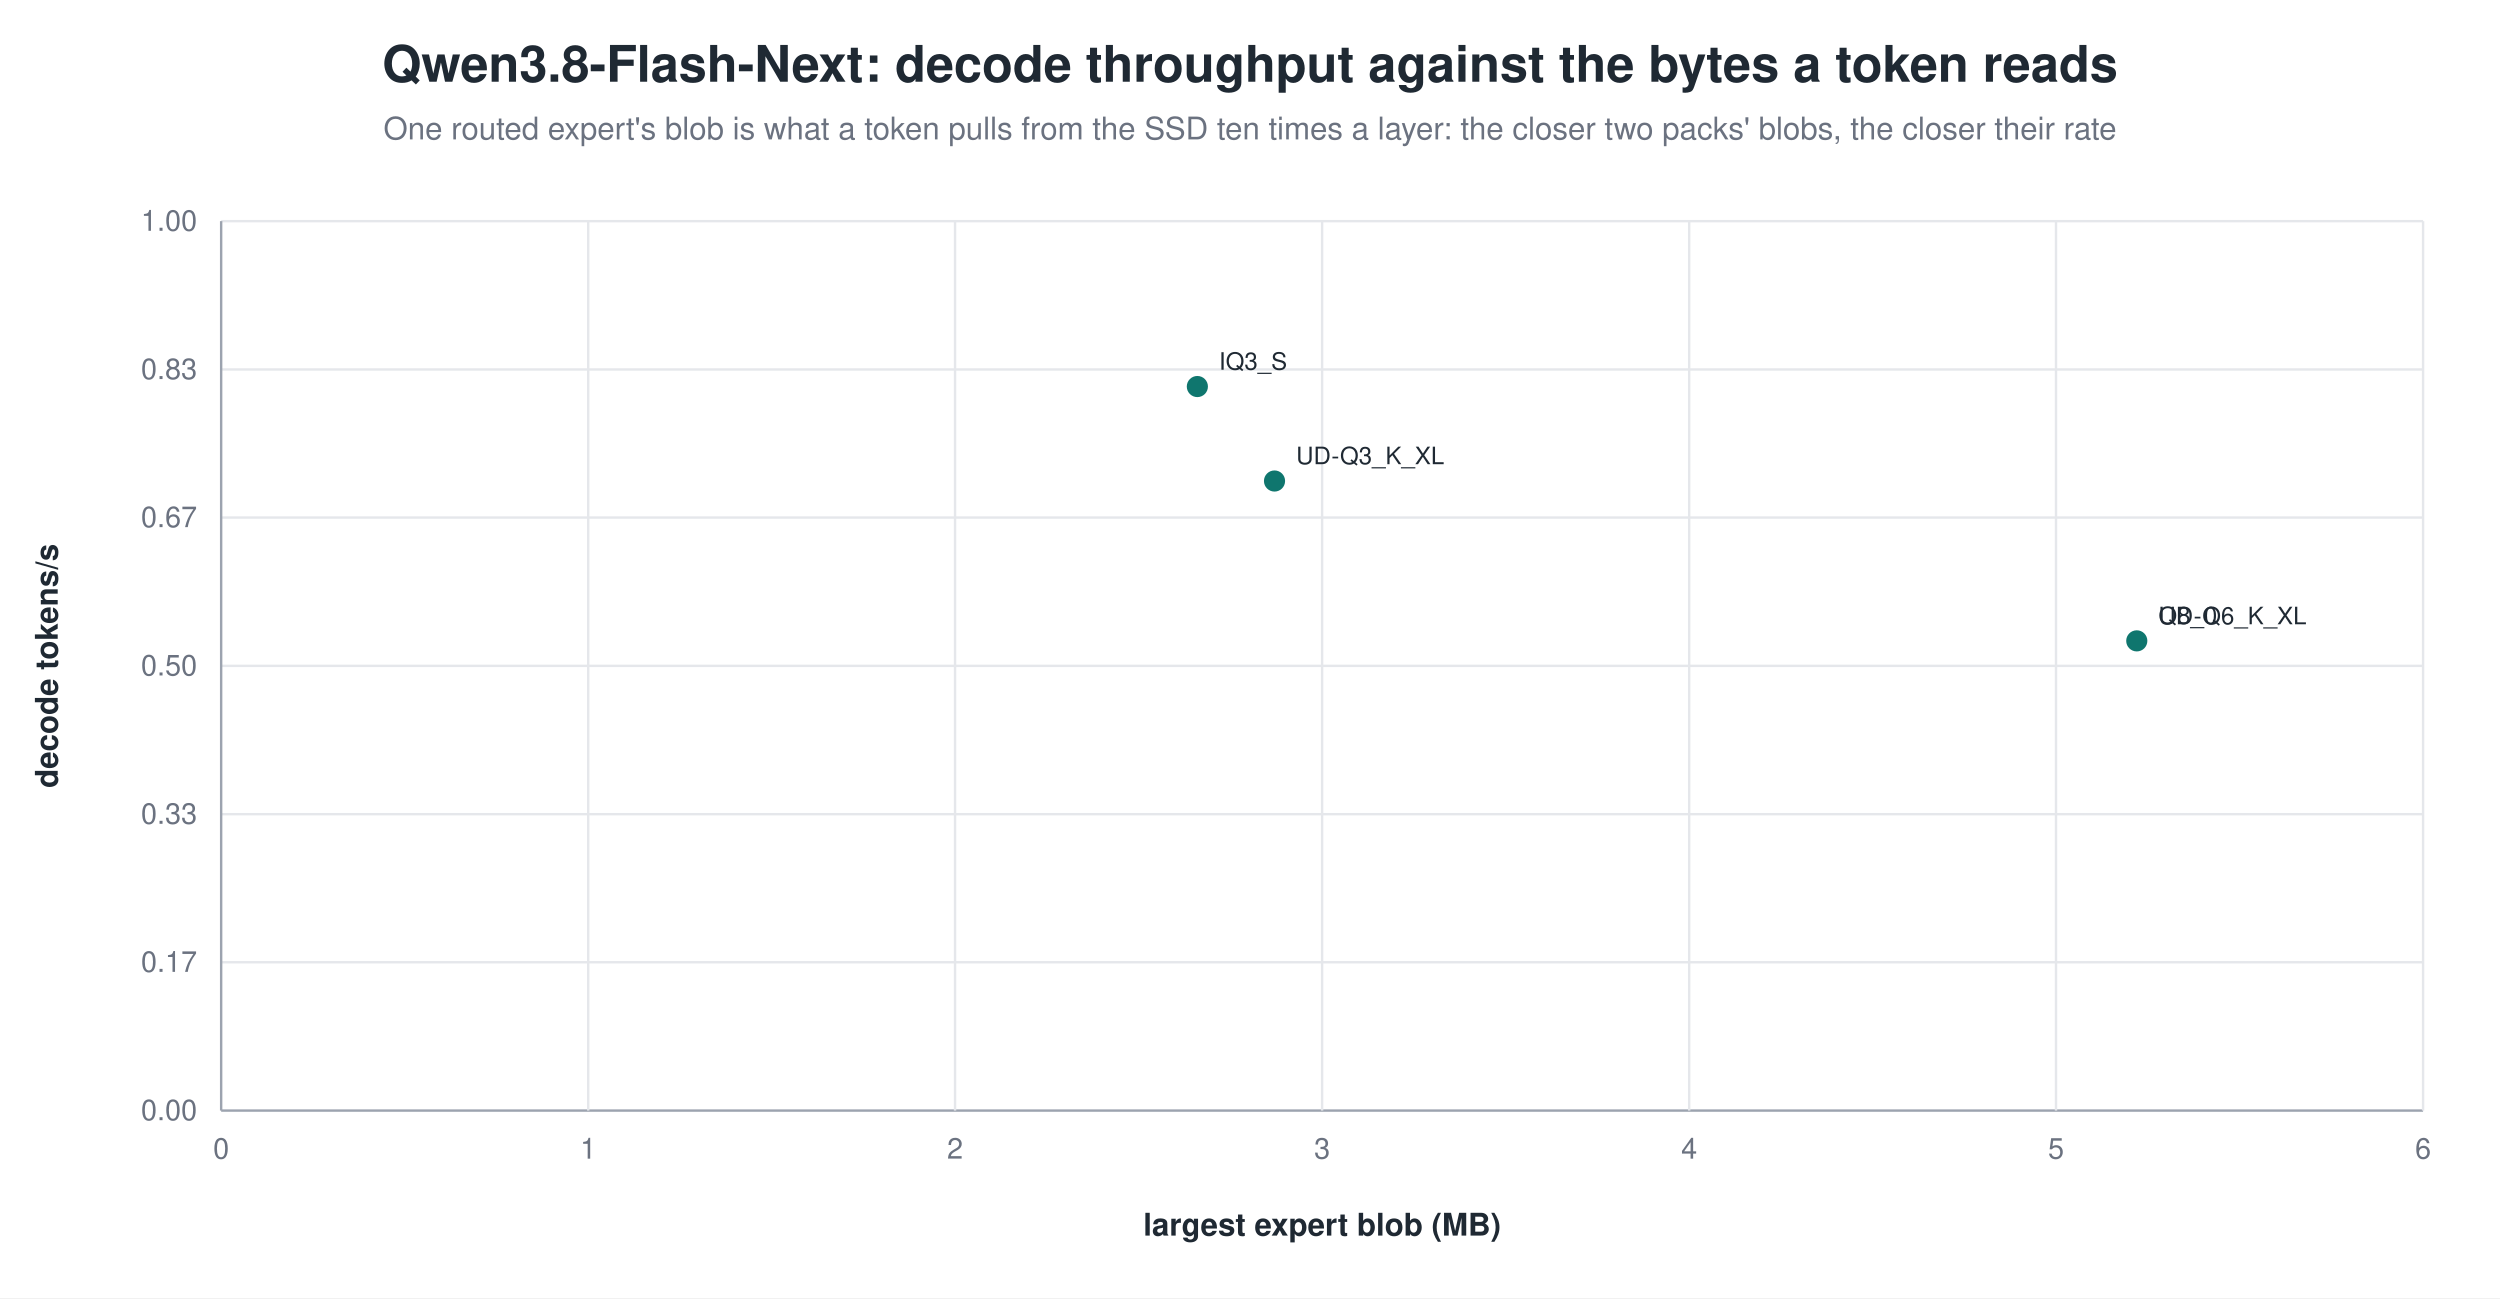
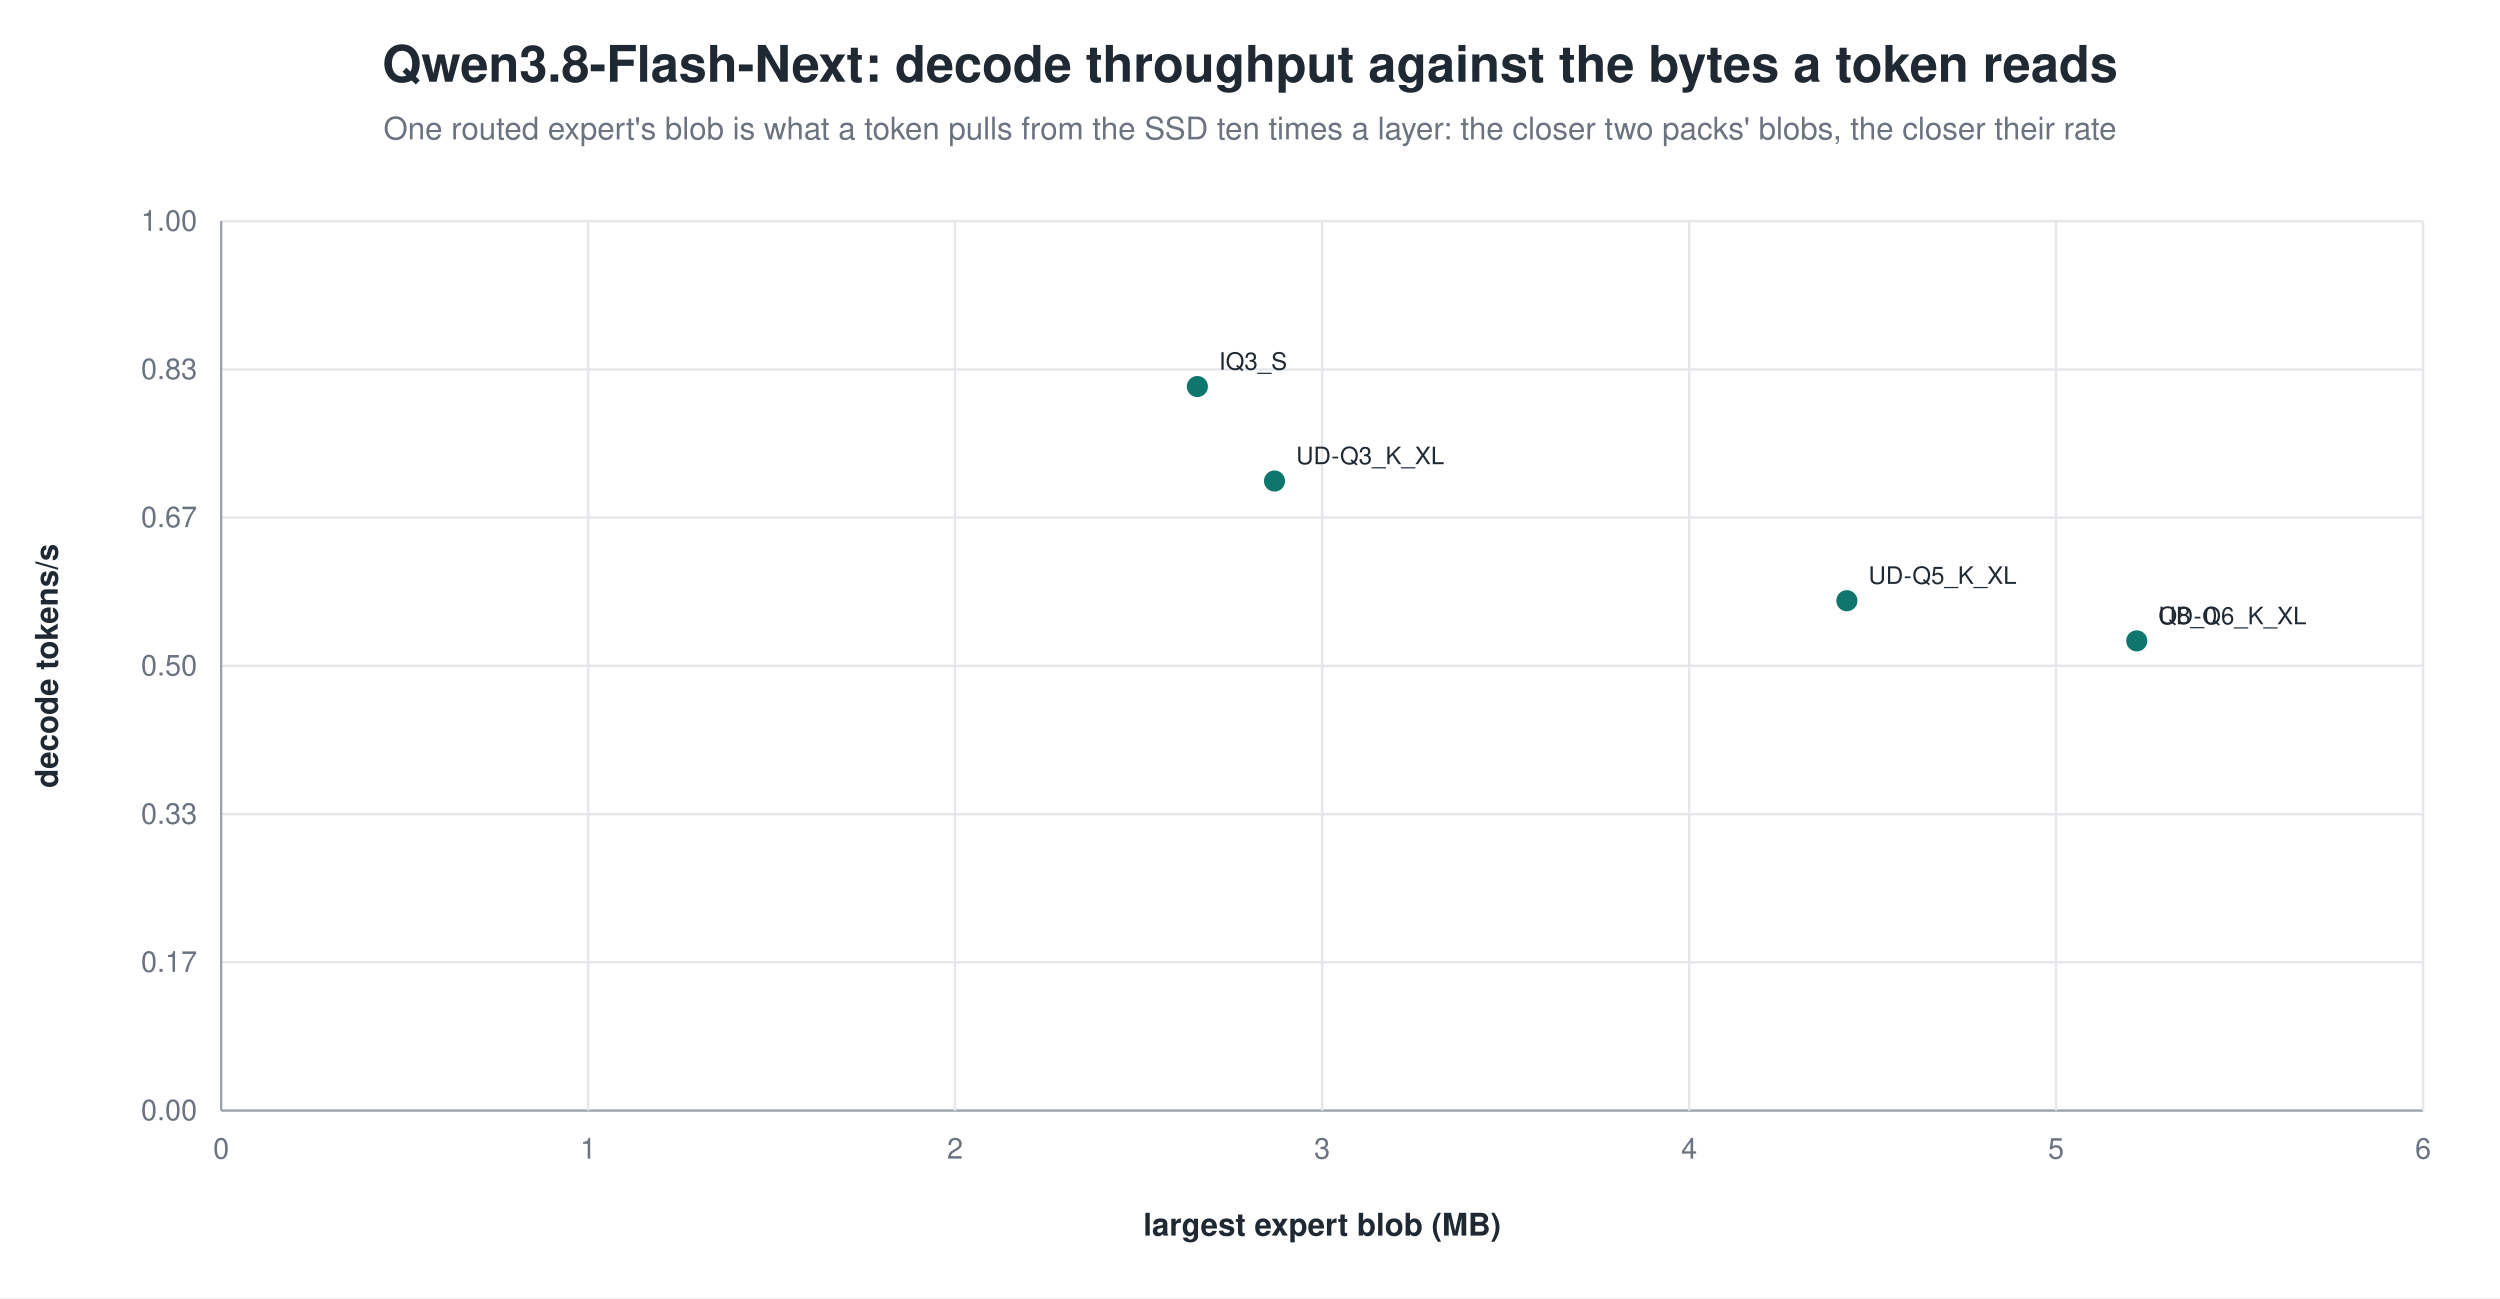
<svg xmlns="http://www.w3.org/2000/svg" width="1040" height="540" viewBox="0 0 1040 540" role="img" aria-label="Qwen3.8-Flash-Next: decode throughput against the bytes a token reads">
  <rect width="1040" height="540" fill="white" />
  <text x="520.0" y="34" text-anchor="middle" font-family="Helvetica, Arial, sans-serif" font-size="21" font-weight="600" fill="#1f2933">Qwen3.8-Flash-Next: decode throughput against the bytes a token reads</text>
  <text x="520.0" y="58" text-anchor="middle" font-family="Helvetica, Arial, sans-serif" font-size="13" fill="#6b7280">One routed expert's blob is what a token pulls from the SSD ten times a layer: the closer two packs' blobs, the closer their rate</text>
  <line x1="92.0" y1="462.0" x2="1008.0" y2="462.0" stroke="#9ca3af" stroke-width="1.0" />
  <text x="82.0" y="466.0" text-anchor="end" font-family="Helvetica, Arial, sans-serif" font-size="12" fill="#6b7280" font-weight="400">0.00</text>
  <line x1="92.0" y1="400.3" x2="1008.0" y2="400.3" stroke="#e5e7eb" stroke-width="1.0" />
  <text x="82.0" y="404.3" text-anchor="end" font-family="Helvetica, Arial, sans-serif" font-size="12" fill="#6b7280" font-weight="400">0.17</text>
  <line x1="92.0" y1="338.7" x2="1008.0" y2="338.7" stroke="#e5e7eb" stroke-width="1.0" />
  <text x="82.0" y="342.7" text-anchor="end" font-family="Helvetica, Arial, sans-serif" font-size="12" fill="#6b7280" font-weight="400">0.33</text>
  <line x1="92.0" y1="277.0" x2="1008.0" y2="277.0" stroke="#e5e7eb" stroke-width="1.0" />
  <text x="82.0" y="281.0" text-anchor="end" font-family="Helvetica, Arial, sans-serif" font-size="12" fill="#6b7280" font-weight="400">0.50</text>
  <line x1="92.0" y1="215.3" x2="1008.0" y2="215.3" stroke="#e5e7eb" stroke-width="1.0" />
  <text x="82.0" y="219.3" text-anchor="end" font-family="Helvetica, Arial, sans-serif" font-size="12" fill="#6b7280" font-weight="400">0.67</text>
  <line x1="92.0" y1="153.7" x2="1008.0" y2="153.7" stroke="#e5e7eb" stroke-width="1.0" />
  <text x="82.0" y="157.7" text-anchor="end" font-family="Helvetica, Arial, sans-serif" font-size="12" fill="#6b7280" font-weight="400">0.83</text>
  <line x1="92.0" y1="92.0" x2="1008.0" y2="92.0" stroke="#e5e7eb" stroke-width="1.0" />
  <text x="82.0" y="96.0" text-anchor="end" font-family="Helvetica, Arial, sans-serif" font-size="12" fill="#6b7280" font-weight="400">1.00</text>
  <line x1="92.0" y1="92.0" x2="92.0" y2="462.0" stroke="#9ca3af" stroke-width="1.0" />
  <text x="92.0" y="482.0" text-anchor="middle" font-family="Helvetica, Arial, sans-serif" font-size="12" fill="#6b7280" font-weight="400">0</text>
  <line x1="244.7" y1="92.0" x2="244.7" y2="462.0" stroke="#e5e7eb" stroke-width="1.0" />
  <text x="244.7" y="482.0" text-anchor="middle" font-family="Helvetica, Arial, sans-serif" font-size="12" fill="#6b7280" font-weight="400">1</text>
  <line x1="397.3" y1="92.0" x2="397.3" y2="462.0" stroke="#e5e7eb" stroke-width="1.0" />
  <text x="397.3" y="482.0" text-anchor="middle" font-family="Helvetica, Arial, sans-serif" font-size="12" fill="#6b7280" font-weight="400">2</text>
  <line x1="550.0" y1="92.0" x2="550.0" y2="462.0" stroke="#e5e7eb" stroke-width="1.0" />
  <text x="550.0" y="482.0" text-anchor="middle" font-family="Helvetica, Arial, sans-serif" font-size="12" fill="#6b7280" font-weight="400">3</text>
  <line x1="702.7" y1="92.0" x2="702.7" y2="462.0" stroke="#e5e7eb" stroke-width="1.0" />
  <text x="702.7" y="482.0" text-anchor="middle" font-family="Helvetica, Arial, sans-serif" font-size="12" fill="#6b7280" font-weight="400">4</text>
  <line x1="855.3" y1="92.0" x2="855.3" y2="462.0" stroke="#e5e7eb" stroke-width="1.0" />
  <text x="855.3" y="482.0" text-anchor="middle" font-family="Helvetica, Arial, sans-serif" font-size="12" fill="#6b7280" font-weight="400">5</text>
  <line x1="1008.0" y1="92.0" x2="1008.0" y2="462.0" stroke="#e5e7eb" stroke-width="1.0" />
  <text x="1008.0" y="482.0" text-anchor="middle" font-family="Helvetica, Arial, sans-serif" font-size="12" fill="#6b7280" font-weight="400">6</text>
  <text x="24.0" y="277.0" text-anchor="middle" font-family="Helvetica, Arial, sans-serif" font-size="13" fill="#1f2933" font-weight="600" transform="rotate(-90.0 24.0 277.0)">decode tokens/s</text>
  <text x="550.0" y="514.0" text-anchor="middle" font-family="Helvetica, Arial, sans-serif" font-size="13" fill="#1f2933" font-weight="600">largest expert blob (MB)</text>
  <circle cx="498.1" cy="160.8" r="5.0" fill="#0f766e" stroke="white" stroke-width="1.2" opacity="1.00" />
  <text x="507.1" y="153.8" text-anchor="start" font-family="Helvetica, Arial, sans-serif" font-size="10" fill="#1f2933" font-weight="500">IQ3_S</text>
  <circle cx="530.2" cy="200.1" r="5.0" fill="#0f766e" stroke="white" stroke-width="1.2" opacity="1.00" />
  <text x="539.2" y="193.1" text-anchor="start" font-family="Helvetica, Arial, sans-serif" font-size="10" fill="#1f2933" font-weight="500">UD-Q3_K_XL</text>
+   <circle cx="768.3" cy="249.9" r="5.0" fill="#0f766e" stroke="white" stroke-width="1.2" opacity="1.00" />
+   <text x="777.3" y="242.9" text-anchor="start" font-family="Helvetica, Arial, sans-serif" font-size="10" fill="#1f2933" font-weight="500">UD-Q5_K_XL</text>
  <circle cx="888.9" cy="266.7" r="5.0" fill="#0f766e" stroke="white" stroke-width="1.2" opacity="1.00" />
  <text x="897.9" y="259.7" text-anchor="start" font-family="Helvetica, Arial, sans-serif" font-size="10" fill="#1f2933" font-weight="500">UD-Q6_K_XL</text>
  <circle cx="888.9" cy="266.6" r="5.0" fill="#0f766e" stroke="white" stroke-width="1.2" opacity="1.00" />
  <text x="897.9" y="259.6" text-anchor="start" font-family="Helvetica, Arial, sans-serif" font-size="10" fill="#1f2933" font-weight="500">Q8_0</text>
</svg>
